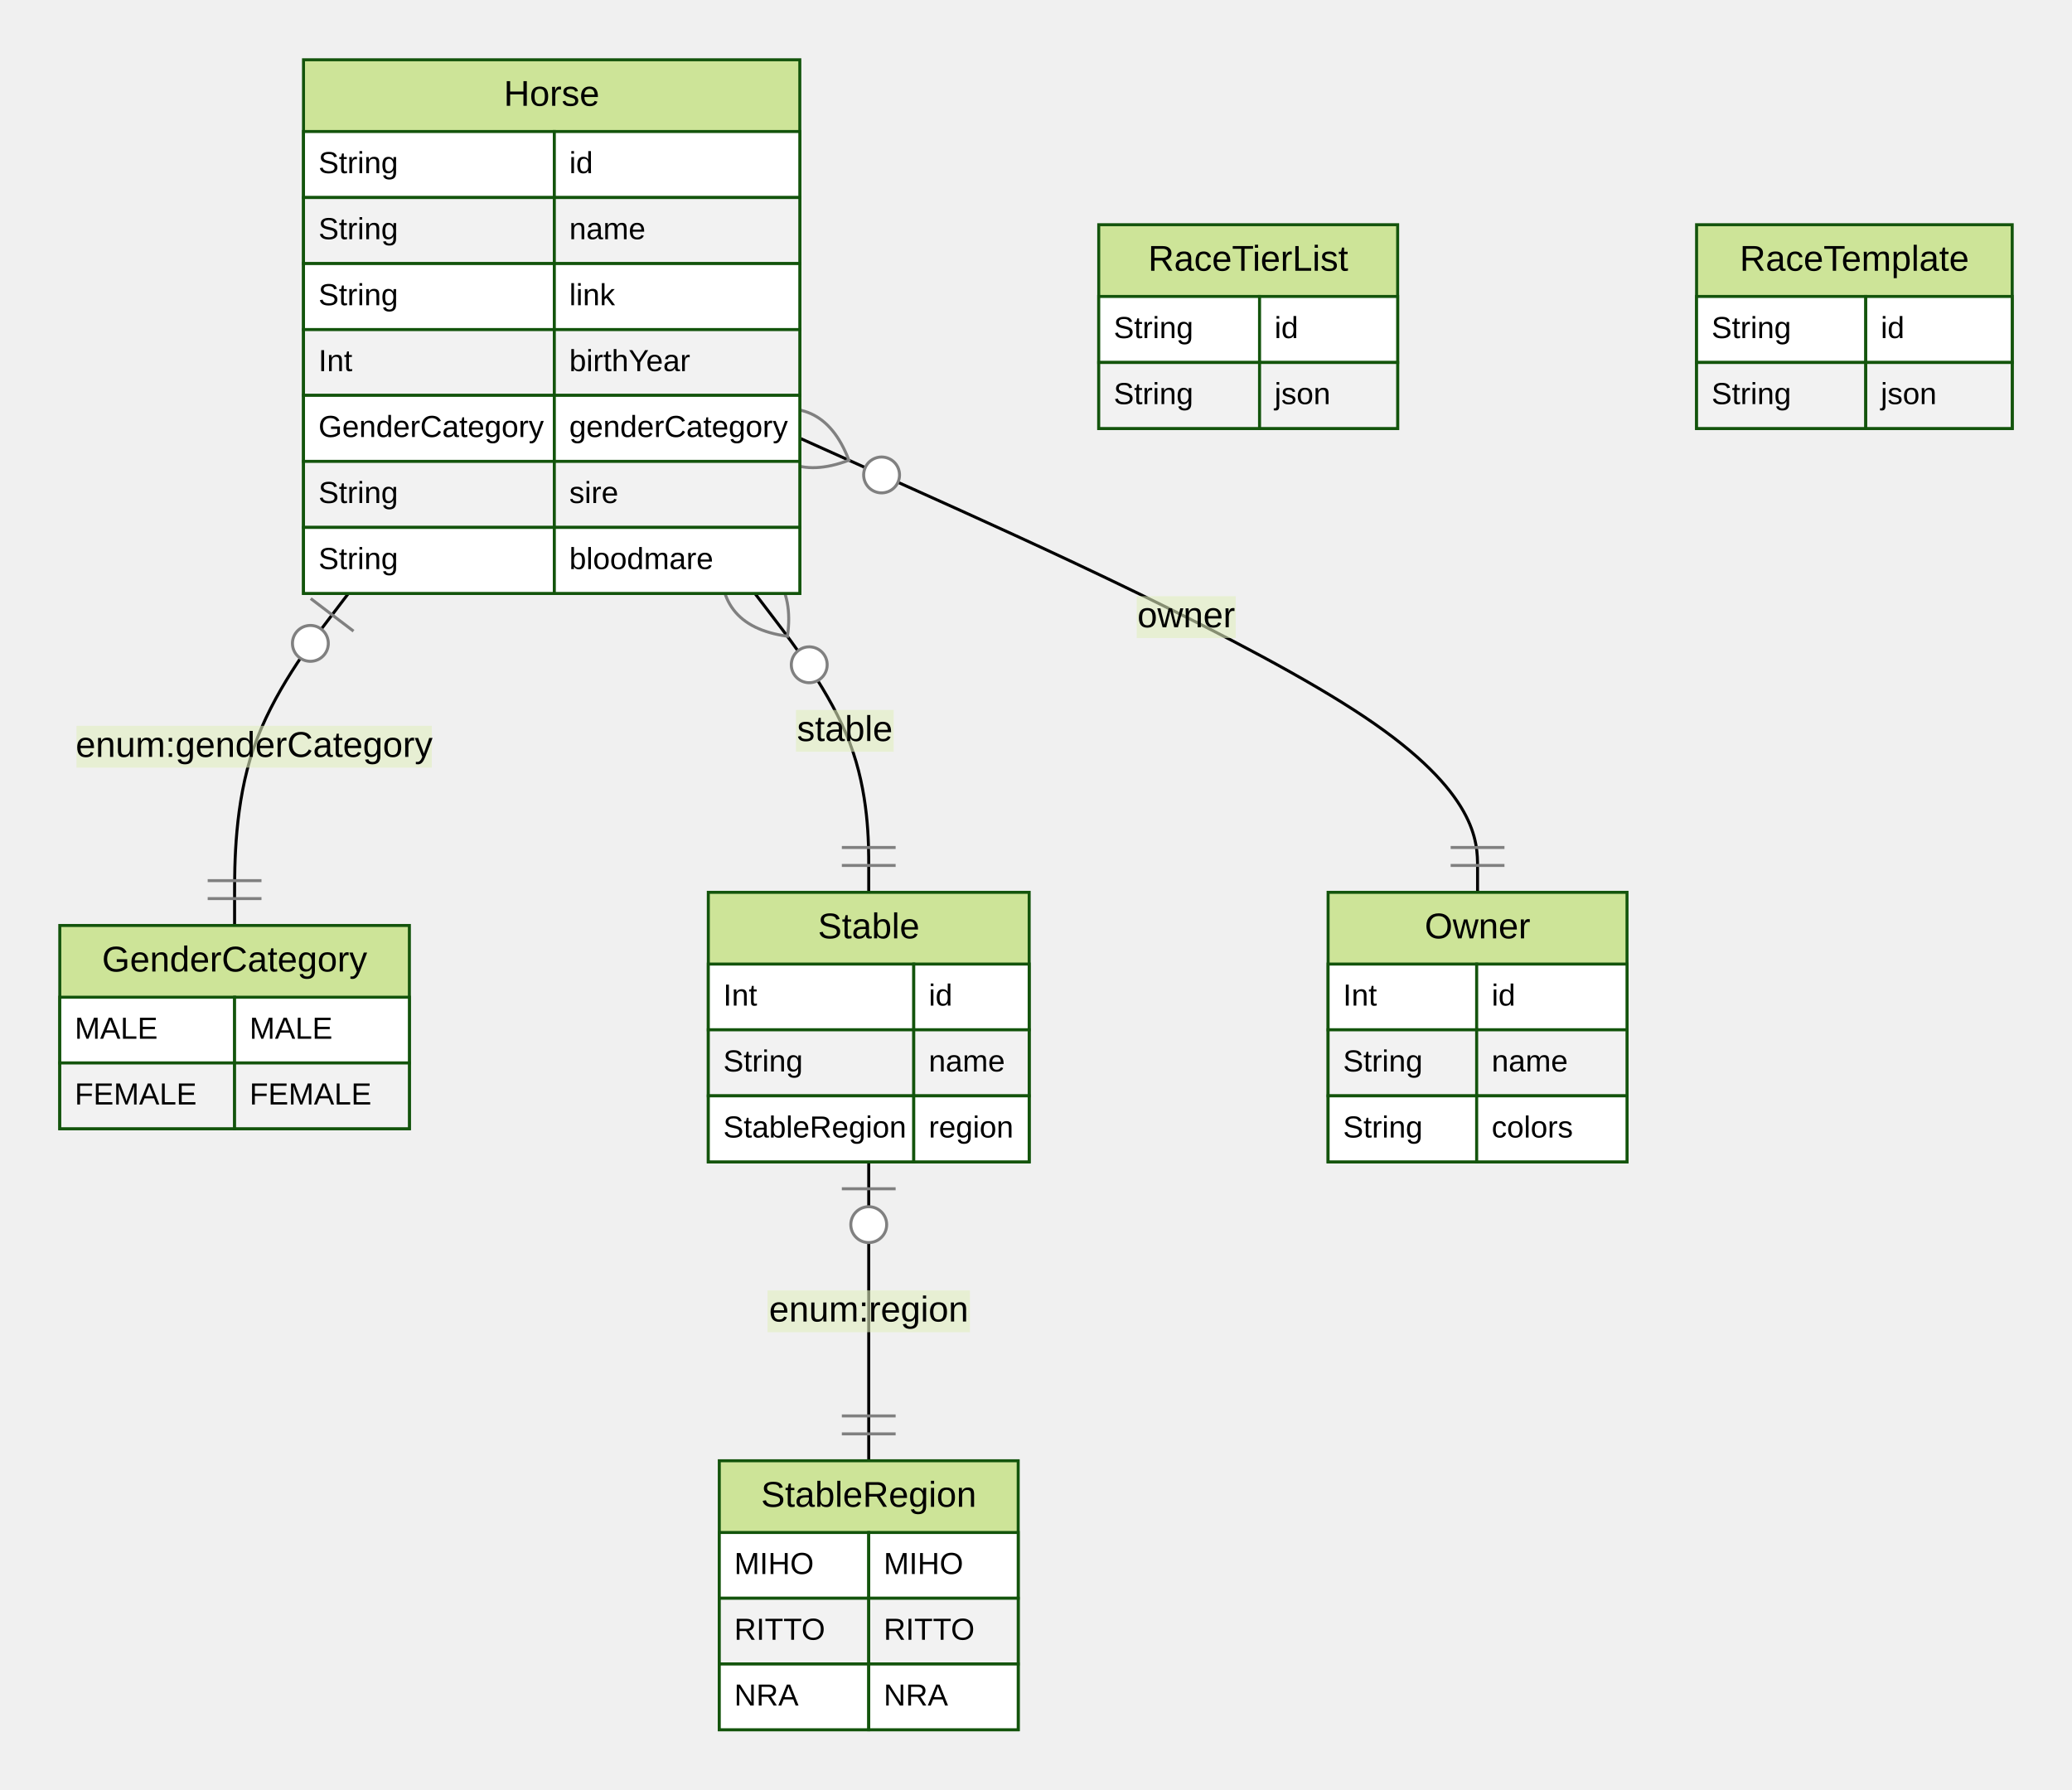
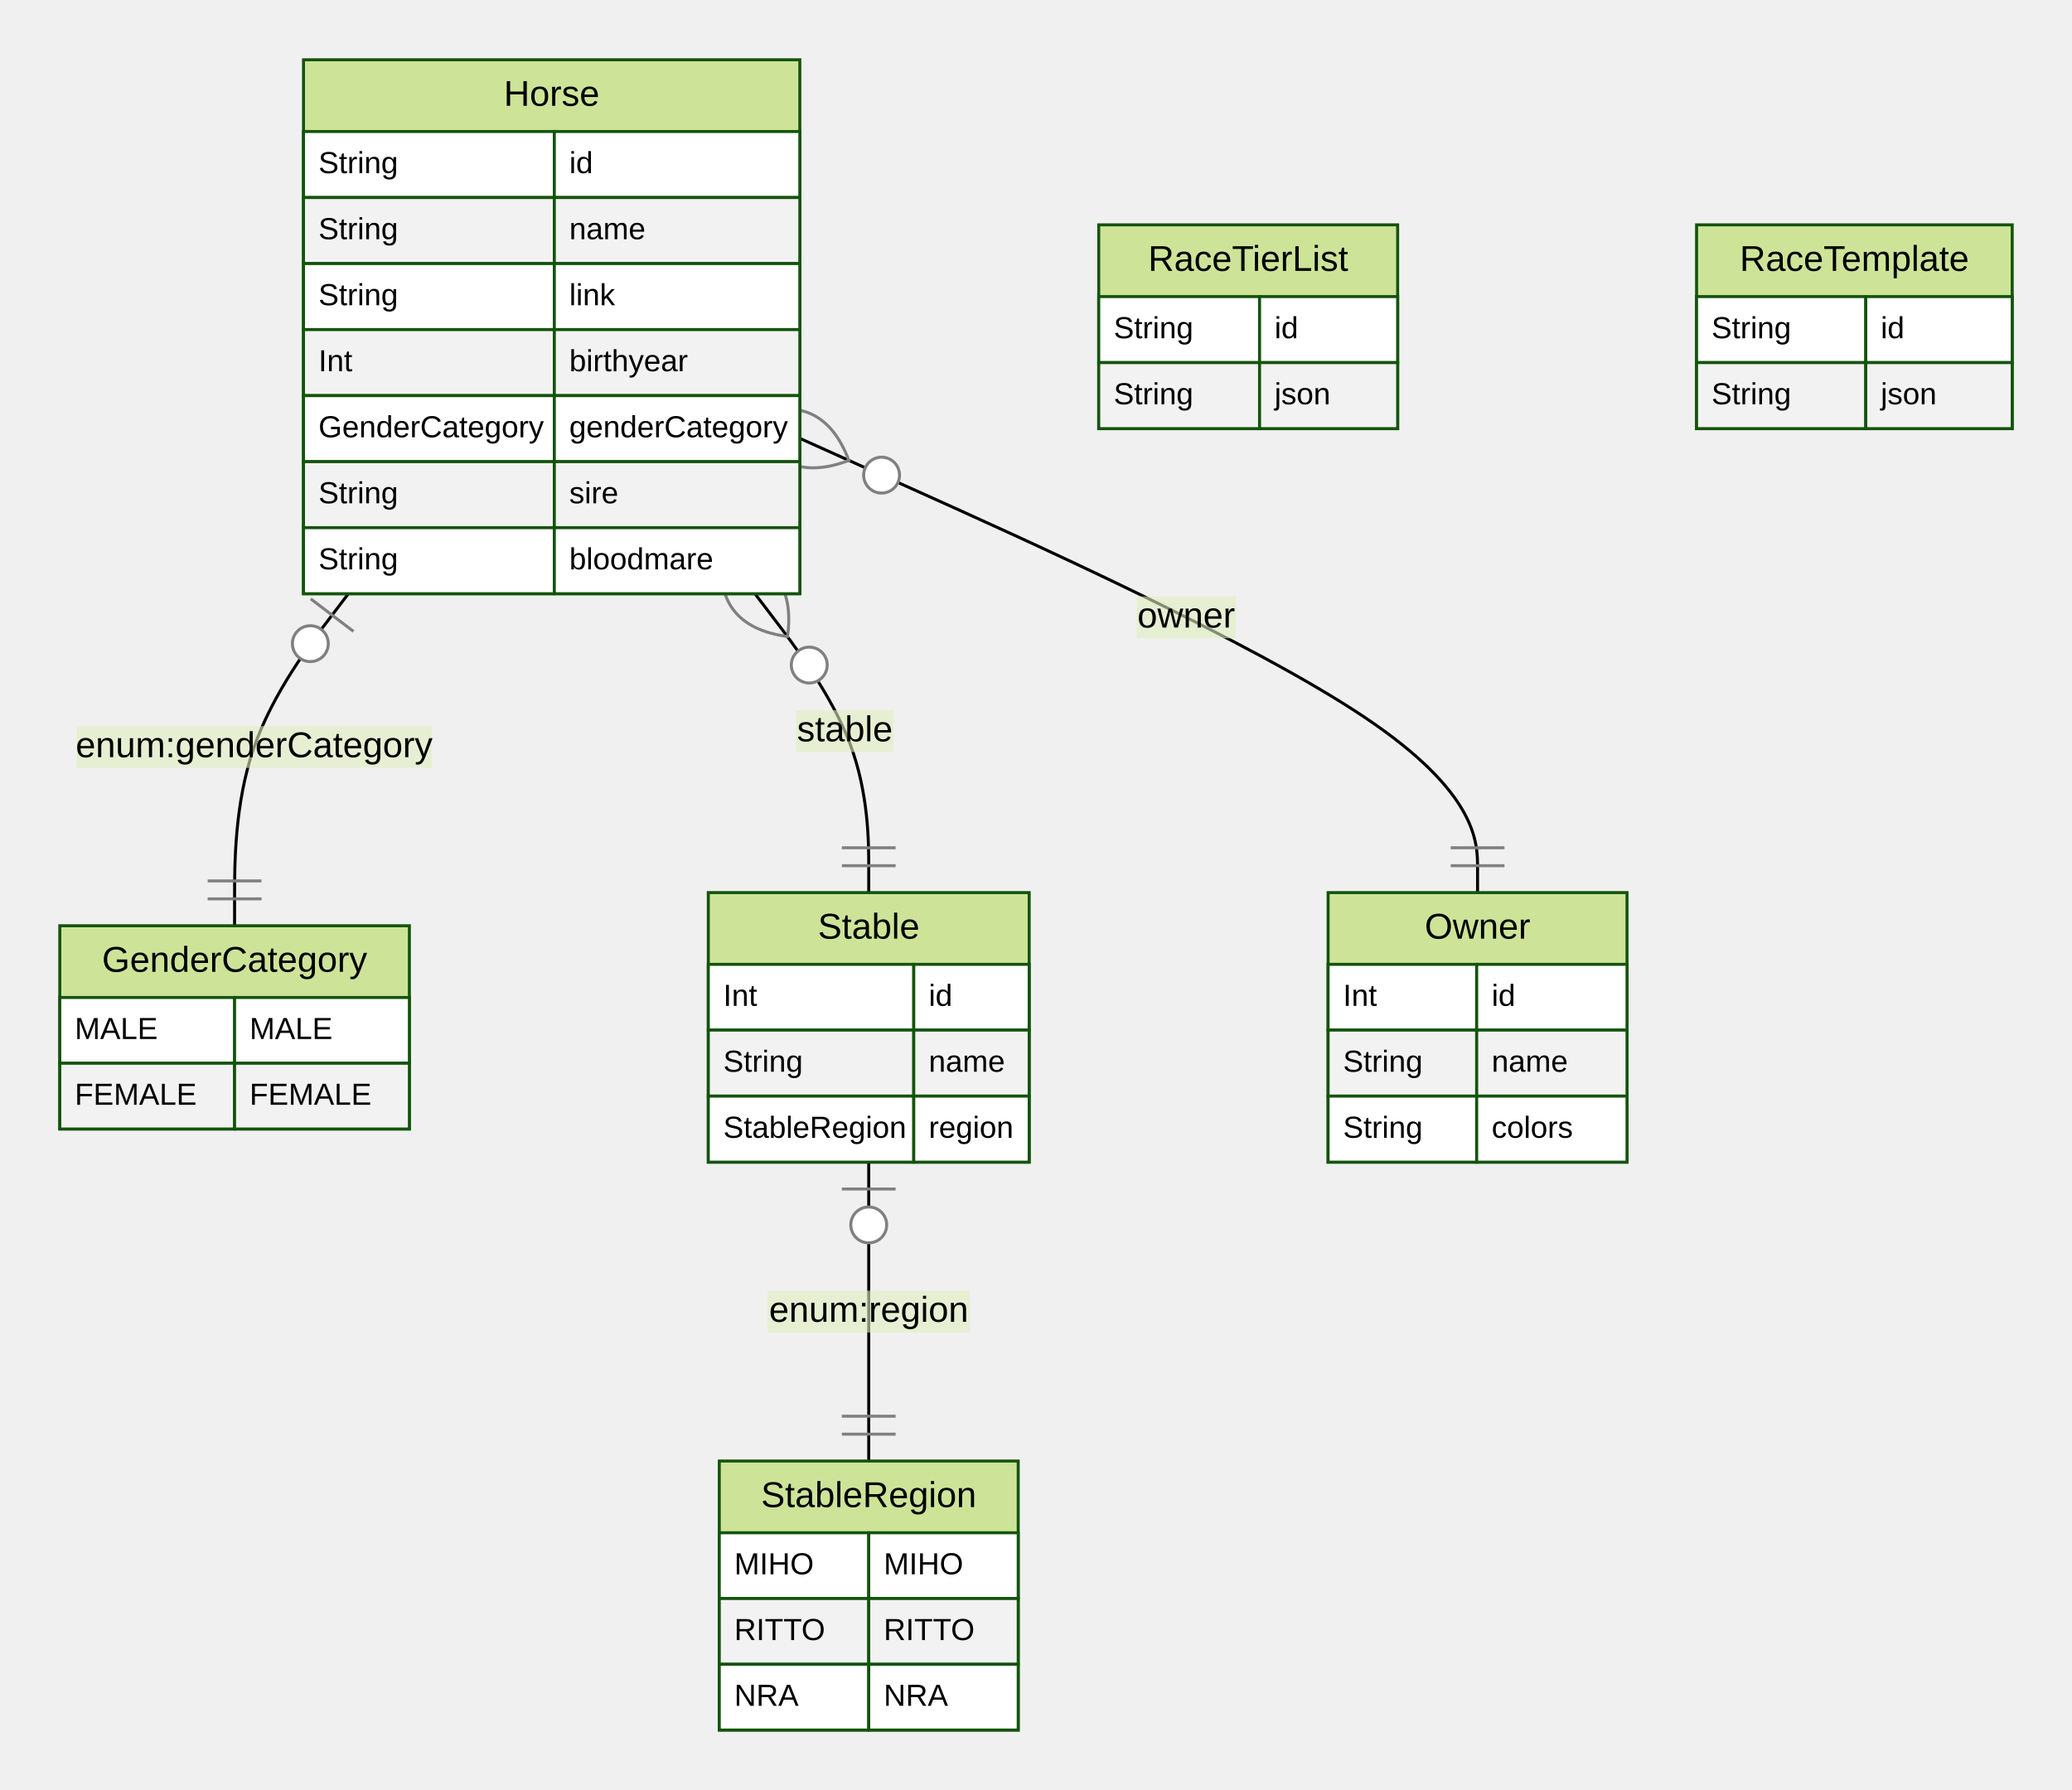
- <svg xmlns="http://www.w3.org/2000/svg" id="mermaid-0" width="100%" height="598.734" style="max-width: 693.16px; background-color: white;" viewBox="0 0 693.16 598.734">
+ <svg xmlns="http://www.w3.org/2000/svg" id="mermaid-0" width="100%" height="598.826" style="max-width: 693.16px; background-color: white;" viewBox="0 0 693.16 598.826">
  <style>#mermaid-0 {font-family:"trebuchet ms",verdana,arial,sans-serif;font-size:16px;fill:#000000;}#mermaid-0 .error-icon{fill:#552222;}#mermaid-0 .error-text{fill:#552222;stroke:#552222;}#mermaid-0 .edge-thickness-normal{stroke-width:2px;}#mermaid-0 .edge-thickness-thick{stroke-width:3.5px;}#mermaid-0 .edge-pattern-solid{stroke-dasharray:0;}#mermaid-0 .edge-pattern-dashed{stroke-dasharray:3;}#mermaid-0 .edge-pattern-dotted{stroke-dasharray:2;}#mermaid-0 .marker{fill:#000000;stroke:#000000;}#mermaid-0 .marker.cross{stroke:#000000;}#mermaid-0 svg{font-family:"trebuchet ms",verdana,arial,sans-serif;font-size:16px;}#mermaid-0 .entityBox{fill:#cde498;stroke:#13540c;}#mermaid-0 .attributeBoxOdd{fill:#ffffff;stroke:#13540c;}#mermaid-0 .attributeBoxEven{fill:#f2f2f2;stroke:#13540c;}#mermaid-0 .relationshipLabelBox{fill:hsl(78.158, 58.462%, 84.51%);opacity:0.7;background-color:hsl(78.158, 58.462%, 84.51%);}#mermaid-0 .relationshipLabelBox rect{opacity:0.5;}#mermaid-0 .relationshipLine{stroke:#000000;}#mermaid-0 :root{--mermaid-font-family:"trebuchet ms",verdana,arial,sans-serif;}</style>
  <g />
  <defs>
    <marker id="ONLY_ONE_START" refX="0" refY="9" markerWidth="18" markerHeight="18" orient="auto">
      <path stroke="gray" fill="none" d="M9,0 L9,18 M15,0 L15,18" />
    </marker>
  </defs>
  <defs>
    <marker id="ONLY_ONE_END" refX="18" refY="9" markerWidth="18" markerHeight="18" orient="auto">
      <path stroke="gray" fill="none" d="M3,0 L3,18 M9,0 L9,18" />
    </marker>
  </defs>
  <defs>
    <marker id="ZERO_OR_ONE_START" refX="0" refY="9" markerWidth="30" markerHeight="18" orient="auto">
      <circle stroke="gray" fill="white" cx="21" cy="9" r="6" />
      <path stroke="gray" fill="none" d="M9,0 L9,18" />
    </marker>
  </defs>
  <defs>
    <marker id="ZERO_OR_ONE_END" refX="30" refY="9" markerWidth="30" markerHeight="18" orient="auto">
      <circle stroke="gray" fill="white" cx="9" cy="9" r="6" />
      <path stroke="gray" fill="none" d="M21,0 L21,18" />
    </marker>
  </defs>
  <defs>
    <marker id="ONE_OR_MORE_START" refX="18" refY="18" markerWidth="45" markerHeight="36" orient="auto">
      <path stroke="gray" fill="none" d="M0,18 Q 18,0 36,18 Q 18,36 0,18 M42,9 L42,27" />
    </marker>
  </defs>
  <defs>
    <marker id="ONE_OR_MORE_END" refX="27" refY="18" markerWidth="45" markerHeight="36" orient="auto">
      <path stroke="gray" fill="none" d="M3,9 L3,27 M9,18 Q27,0 45,18 Q27,36 9,18" />
    </marker>
  </defs>
  <defs>
    <marker id="ZERO_OR_MORE_START" refX="18" refY="18" markerWidth="57" markerHeight="36" orient="auto">
      <circle stroke="gray" fill="white" cx="48" cy="18" r="6" />
      <path stroke="gray" fill="none" d="M0,18 Q18,0 36,18 Q18,36 0,18" />
    </marker>
  </defs>
  <defs>
    <marker id="ZERO_OR_MORE_END" refX="39" refY="18" markerWidth="57" markerHeight="36" orient="auto">
      <circle stroke="gray" fill="white" cx="9" cy="18" r="6" />
      <path stroke="gray" fill="none" d="M21,18 Q39,0 57,18 Q39,36 21,18" />
    </marker>
  </defs>
-   <path class="er relationshipLine" d="M116.557,198.551L110.211,206.884C103.864,215.217,91.17,231.884,84.823,250.399C78.477,268.915,78.477,289.279,78.477,299.461L78.477,309.643" stroke="gray" fill="none" marker-end="url(#ONLY_ONE_END)" marker-start="url(#ZERO_OR_ONE_START)" />
-   <path class="er relationshipLine" d="M267.566,146.603L305.355,163.594C343.143,180.585,418.72,214.568,456.508,239.893C494.297,265.217,494.297,281.884,494.297,290.217L494.297,298.551" stroke="gray" fill="none" marker-end="url(#ONLY_ONE_END)" marker-start="url(#ZERO_OR_MORE_START)" />
-   <path class="er relationshipLine" d="M252.544,198.551L258.891,206.884C265.238,215.217,277.931,231.884,284.278,248.551C290.625,265.217,290.625,281.884,290.625,290.217L290.625,298.551" stroke="gray" fill="none" marker-end="url(#ONLY_ONE_END)" marker-start="url(#ZERO_OR_MORE_START)" />
-   <path class="er relationshipLine" d="M290.625,388.734L290.625,397.068C290.625,405.401,290.625,422.068,290.625,438.734C290.625,455.401,290.625,472.068,290.625,480.401L290.625,488.734" stroke="gray" fill="none" marker-end="url(#ONLY_ONE_END)" marker-start="url(#ZERO_OR_ONE_START)" />
-   <g id="GenderCategory" transform="translate(20,309.6426 )">
+   <path class="er relationshipLine" d="M116.545,198.643L110.2,206.976C103.855,215.309,91.166,231.976,84.821,250.491C78.477,269.007,78.477,289.37,78.477,299.552L78.477,309.734" stroke="gray" fill="none" marker-end="url(#ONLY_ONE_END)" marker-start="url(#ZERO_OR_ONE_START)" />
+   <path class="er relationshipLine" d="M267.566,146.661L305.355,163.658C343.143,180.655,418.72,214.649,456.508,239.979C494.297,265.309,494.297,281.976,494.297,290.309L494.297,298.643" stroke="gray" fill="none" marker-end="url(#ONLY_ONE_END)" marker-start="url(#ZERO_OR_MORE_START)" />
+   <path class="er relationshipLine" d="M252.557,198.643L258.901,206.976C265.246,215.309,277.936,231.976,284.28,248.643C290.625,265.309,290.625,281.976,290.625,290.309L290.625,298.643" stroke="gray" fill="none" marker-end="url(#ONLY_ONE_END)" marker-start="url(#ZERO_OR_MORE_START)" />
+   <path class="er relationshipLine" d="M290.625,388.826L290.625,397.16C290.625,405.493,290.625,422.16,290.625,438.826C290.625,455.493,290.625,472.16,290.625,480.493L290.625,488.826" stroke="gray" fill="none" marker-end="url(#ONLY_ONE_END)" marker-start="url(#ZERO_OR_ONE_START)" />
+   <g id="GenderCategory" transform="translate(20,309.7344 )">
    <rect class="er entityBox" fill="honeydew" fill-opacity="100%" stroke="gray" x="0" y="0" width="116.953" height="68" />
    <text class="er entityLabel" id="entity-GenderCategory" x="0" y="0" dominant-baseline="middle" text-anchor="middle" style="font-family: &quot;trebuchet ms&quot;, verdana, arial, sans-serif;; font-size: 12px" transform="translate(58.47656,12)">GenderCategory</text>
    <rect class="er attributeBoxOdd" fill="honeydew" fill-opacity="100%" stroke="gray" x="0" y="24" width="58.477" height="22" />
    <text class="er entityLabel" id="entity-GenderCategory-attr-1-type" x="0" y="0" dominant-baseline="middle" text-anchor="left" style="font-family: &quot;trebuchet ms&quot;, verdana, arial, sans-serif;; font-size: 10.2px" transform="translate(5,35)">MALE</text>
    <rect class="er attributeBoxOdd" fill="honeydew" fill-opacity="100%" stroke="gray" x="58.477" y="24" width="58.477" height="22" />
    <text class="er entityLabel" id="entity-GenderCategory-attr-1-name" x="0" y="0" dominant-baseline="middle" text-anchor="left" style="font-family: &quot;trebuchet ms&quot;, verdana, arial, sans-serif;; font-size: 10.2px" transform="translate(63.47656,35)">MALE</text>
    <rect class="er attributeBoxEven" fill="honeydew" fill-opacity="100%" stroke="gray" x="0" y="46" width="58.477" height="22" />
    <text class="er entityLabel" id="entity-GenderCategory-attr-2-type" x="0" y="0" dominant-baseline="middle" text-anchor="left" style="font-family: &quot;trebuchet ms&quot;, verdana, arial, sans-serif;; font-size: 10.2px" transform="translate(5,57)">FEMALE</text>
    <rect class="er attributeBoxEven" fill="honeydew" fill-opacity="100%" stroke="gray" x="58.477" y="46" width="58.477" height="22" />
    <text class="er entityLabel" id="entity-GenderCategory-attr-2-name" x="0" y="0" dominant-baseline="middle" text-anchor="left" style="font-family: &quot;trebuchet ms&quot;, verdana, arial, sans-serif;; font-size: 10.2px" transform="translate(63.47656,57)">FEMALE</text>
  </g>
-   <g id="StableRegion" transform="translate(240.625,488.7344 )">
+   <g id="StableRegion" transform="translate(240.625,488.8262 )">
    <rect class="er entityBox" fill="honeydew" fill-opacity="100%" stroke="gray" x="0" y="0" width="100" height="90" />
    <text class="er entityLabel" id="entity-StableRegion" x="0" y="0" dominant-baseline="middle" text-anchor="middle" style="font-family: &quot;trebuchet ms&quot;, verdana, arial, sans-serif;; font-size: 12px" transform="translate(50,12)">StableRegion</text>
    <rect class="er attributeBoxOdd" fill="honeydew" fill-opacity="100%" stroke="gray" x="0" y="24" width="50" height="22" />
    <text class="er entityLabel" id="entity-StableRegion-attr-1-type" x="0" y="0" dominant-baseline="middle" text-anchor="left" style="font-family: &quot;trebuchet ms&quot;, verdana, arial, sans-serif;; font-size: 10.2px" transform="translate(5,35)">MIHO</text>
    <rect class="er attributeBoxOdd" fill="honeydew" fill-opacity="100%" stroke="gray" x="50" y="24" width="50" height="22" />
    <text class="er entityLabel" id="entity-StableRegion-attr-1-name" x="0" y="0" dominant-baseline="middle" text-anchor="left" style="font-family: &quot;trebuchet ms&quot;, verdana, arial, sans-serif;; font-size: 10.2px" transform="translate(55,35)">MIHO</text>
    <rect class="er attributeBoxEven" fill="honeydew" fill-opacity="100%" stroke="gray" x="0" y="46" width="50" height="22" />
    <text class="er entityLabel" id="entity-StableRegion-attr-2-type" x="0" y="0" dominant-baseline="middle" text-anchor="left" style="font-family: &quot;trebuchet ms&quot;, verdana, arial, sans-serif;; font-size: 10.2px" transform="translate(5,57)">RITTO</text>
    <rect class="er attributeBoxEven" fill="honeydew" fill-opacity="100%" stroke="gray" x="50" y="46" width="50" height="22" />
    <text class="er entityLabel" id="entity-StableRegion-attr-2-name" x="0" y="0" dominant-baseline="middle" text-anchor="left" style="font-family: &quot;trebuchet ms&quot;, verdana, arial, sans-serif;; font-size: 10.2px" transform="translate(55,57)">RITTO</text>
    <rect class="er attributeBoxOdd" fill="honeydew" fill-opacity="100%" stroke="gray" x="0" y="68" width="50" height="22" />
    <text class="er entityLabel" id="entity-StableRegion-attr-3-type" x="0" y="0" dominant-baseline="middle" text-anchor="left" style="font-family: &quot;trebuchet ms&quot;, verdana, arial, sans-serif;; font-size: 10.2px" transform="translate(5,79)">NRA</text>
    <rect class="er attributeBoxOdd" fill="honeydew" fill-opacity="100%" stroke="gray" x="50" y="68" width="50" height="22" />
    <text class="er entityLabel" id="entity-StableRegion-attr-3-name" x="0" y="0" dominant-baseline="middle" text-anchor="left" style="font-family: &quot;trebuchet ms&quot;, verdana, arial, sans-serif;; font-size: 10.2px" transform="translate(55,79)">NRA</text>
  </g>
  <g id="Horse" transform="translate(101.5352,20 )">
-     <rect class="er entityBox" fill="honeydew" fill-opacity="100%" stroke="gray" x="0" y="0" width="166.031" height="178.551" />
+     <rect class="er entityBox" fill="honeydew" fill-opacity="100%" stroke="gray" x="0" y="0" width="166.031" height="178.643" />
    <text class="er entityLabel" id="entity-Horse" x="0" y="0" dominant-baseline="middle" text-anchor="middle" style="font-family: &quot;trebuchet ms&quot;, verdana, arial, sans-serif;; font-size: 12px" transform="translate(83.01562,12)">Horse</text>
    <rect class="er attributeBoxOdd" fill="honeydew" fill-opacity="100%" stroke="gray" x="0" y="24" width="83.906" height="22.092" />
    <text class="er entityLabel" id="entity-Horse-attr-1-type" x="0" y="0" dominant-baseline="middle" text-anchor="left" style="font-family: &quot;trebuchet ms&quot;, verdana, arial, sans-serif;; font-size: 10.2px" transform="translate(5,35.0459)">String</text>
    <rect class="er attributeBoxOdd" fill="honeydew" fill-opacity="100%" stroke="gray" x="83.906" y="24" width="82.125" height="22.092" />
    <text class="er entityLabel" id="entity-Horse-attr-1-name" x="0" y="0" dominant-baseline="middle" text-anchor="left" style="font-family: &quot;trebuchet ms&quot;, verdana, arial, sans-serif;; font-size: 10.2px" transform="translate(88.90625,35.0459)">id</text>
    <rect class="er attributeBoxEven" fill="honeydew" fill-opacity="100%" stroke="gray" x="0" y="46.092" width="83.906" height="22.092" />
    <text class="er entityLabel" id="entity-Horse-attr-2-type" x="0" y="0" dominant-baseline="middle" text-anchor="left" style="font-family: &quot;trebuchet ms&quot;, verdana, arial, sans-serif;; font-size: 10.2px" transform="translate(5,57.1377)">String</text>
    <rect class="er attributeBoxEven" fill="honeydew" fill-opacity="100%" stroke="gray" x="83.906" y="46.092" width="82.125" height="22.092" />
    <text class="er entityLabel" id="entity-Horse-attr-2-name" x="0" y="0" dominant-baseline="middle" text-anchor="left" style="font-family: &quot;trebuchet ms&quot;, verdana, arial, sans-serif;; font-size: 10.2px" transform="translate(88.90625,57.1377)">name</text>
    <rect class="er attributeBoxOdd" fill="honeydew" fill-opacity="100%" stroke="gray" x="0" y="68.184" width="83.906" height="22.092" />
    <text class="er entityLabel" id="entity-Horse-attr-3-type" x="0" y="0" dominant-baseline="middle" text-anchor="left" style="font-family: &quot;trebuchet ms&quot;, verdana, arial, sans-serif;; font-size: 10.2px" transform="translate(5,79.22949)">String</text>
    <rect class="er attributeBoxOdd" fill="honeydew" fill-opacity="100%" stroke="gray" x="83.906" y="68.184" width="82.125" height="22.092" />
    <text class="er entityLabel" id="entity-Horse-attr-3-name" x="0" y="0" dominant-baseline="middle" text-anchor="left" style="font-family: &quot;trebuchet ms&quot;, verdana, arial, sans-serif;; font-size: 10.2px" transform="translate(88.90625,79.22949)">link</text>
-     <rect class="er attributeBoxEven" fill="honeydew" fill-opacity="100%" stroke="gray" x="0" y="90.275" width="83.906" height="22" />
-     <text class="er entityLabel" id="entity-Horse-attr-4-type" x="0" y="0" dominant-baseline="middle" text-anchor="left" style="font-family: &quot;trebuchet ms&quot;, verdana, arial, sans-serif;; font-size: 10.2px" transform="translate(5,101.2754)">Int</text>
-     <rect class="er attributeBoxEven" fill="honeydew" fill-opacity="100%" stroke="gray" x="83.906" y="90.275" width="82.125" height="22" />
-     <text class="er entityLabel" id="entity-Horse-attr-4-name" x="0" y="0" dominant-baseline="middle" text-anchor="left" style="font-family: &quot;trebuchet ms&quot;, verdana, arial, sans-serif;; font-size: 10.2px" transform="translate(88.90625,101.2754)">birthYear</text>
-     <rect class="er attributeBoxOdd" fill="honeydew" fill-opacity="100%" stroke="gray" x="0" y="112.275" width="83.906" height="22.092" />
-     <text class="er entityLabel" id="entity-Horse-attr-5-type" x="0" y="0" dominant-baseline="middle" text-anchor="left" style="font-family: &quot;trebuchet ms&quot;, verdana, arial, sans-serif;; font-size: 10.2px" transform="translate(5,123.3213)">GenderCategory</text>
-     <rect class="er attributeBoxOdd" fill="honeydew" fill-opacity="100%" stroke="gray" x="83.906" y="112.275" width="82.125" height="22.092" />
-     <text class="er entityLabel" id="entity-Horse-attr-5-name" x="0" y="0" dominant-baseline="middle" text-anchor="left" style="font-family: &quot;trebuchet ms&quot;, verdana, arial, sans-serif;; font-size: 10.2px" transform="translate(88.90625,123.3213)">genderCategory</text>
-     <rect class="er attributeBoxEven" fill="honeydew" fill-opacity="100%" stroke="gray" x="0" y="134.367" width="83.906" height="22.092" />
-     <text class="er entityLabel" id="entity-Horse-attr-6-type" x="0" y="0" dominant-baseline="middle" text-anchor="left" style="font-family: &quot;trebuchet ms&quot;, verdana, arial, sans-serif;; font-size: 10.2px" transform="translate(5,145.4131)">String</text>
-     <rect class="er attributeBoxEven" fill="honeydew" fill-opacity="100%" stroke="gray" x="83.906" y="134.367" width="82.125" height="22.092" />
-     <text class="er entityLabel" id="entity-Horse-attr-6-name" x="0" y="0" dominant-baseline="middle" text-anchor="left" style="font-family: &quot;trebuchet ms&quot;, verdana, arial, sans-serif;; font-size: 10.2px" transform="translate(88.90625,145.4131)">sire</text>
-     <rect class="er attributeBoxOdd" fill="honeydew" fill-opacity="100%" stroke="gray" x="0" y="156.459" width="83.906" height="22.092" />
-     <text class="er entityLabel" id="entity-Horse-attr-7-type" x="0" y="0" dominant-baseline="middle" text-anchor="left" style="font-family: &quot;trebuchet ms&quot;, verdana, arial, sans-serif;; font-size: 10.2px" transform="translate(5,167.5049)">String</text>
-     <rect class="er attributeBoxOdd" fill="honeydew" fill-opacity="100%" stroke="gray" x="83.906" y="156.459" width="82.125" height="22.092" />
-     <text class="er entityLabel" id="entity-Horse-attr-7-name" x="0" y="0" dominant-baseline="middle" text-anchor="left" style="font-family: &quot;trebuchet ms&quot;, verdana, arial, sans-serif;; font-size: 10.2px" transform="translate(88.90625,167.5049)">bloodmare</text>
+     <rect class="er attributeBoxEven" fill="honeydew" fill-opacity="100%" stroke="gray" x="0" y="90.275" width="83.906" height="22.092" />
+     <text class="er entityLabel" id="entity-Horse-attr-4-type" x="0" y="0" dominant-baseline="middle" text-anchor="left" style="font-family: &quot;trebuchet ms&quot;, verdana, arial, sans-serif;; font-size: 10.2px" transform="translate(5,101.3213)">Int</text>
+     <rect class="er attributeBoxEven" fill="honeydew" fill-opacity="100%" stroke="gray" x="83.906" y="90.275" width="82.125" height="22.092" />
+     <text class="er entityLabel" id="entity-Horse-attr-4-name" x="0" y="0" dominant-baseline="middle" text-anchor="left" style="font-family: &quot;trebuchet ms&quot;, verdana, arial, sans-serif;; font-size: 10.2px" transform="translate(88.90625,101.3213)">birthyear</text>
+     <rect class="er attributeBoxOdd" fill="honeydew" fill-opacity="100%" stroke="gray" x="0" y="112.367" width="83.906" height="22.092" />
+     <text class="er entityLabel" id="entity-Horse-attr-5-type" x="0" y="0" dominant-baseline="middle" text-anchor="left" style="font-family: &quot;trebuchet ms&quot;, verdana, arial, sans-serif;; font-size: 10.2px" transform="translate(5,123.4131)">GenderCategory</text>
+     <rect class="er attributeBoxOdd" fill="honeydew" fill-opacity="100%" stroke="gray" x="83.906" y="112.367" width="82.125" height="22.092" />
+     <text class="er entityLabel" id="entity-Horse-attr-5-name" x="0" y="0" dominant-baseline="middle" text-anchor="left" style="font-family: &quot;trebuchet ms&quot;, verdana, arial, sans-serif;; font-size: 10.2px" transform="translate(88.90625,123.4131)">genderCategory</text>
+     <rect class="er attributeBoxEven" fill="honeydew" fill-opacity="100%" stroke="gray" x="0" y="134.459" width="83.906" height="22.092" />
+     <text class="er entityLabel" id="entity-Horse-attr-6-type" x="0" y="0" dominant-baseline="middle" text-anchor="left" style="font-family: &quot;trebuchet ms&quot;, verdana, arial, sans-serif;; font-size: 10.2px" transform="translate(5,145.5049)">String</text>
+     <rect class="er attributeBoxEven" fill="honeydew" fill-opacity="100%" stroke="gray" x="83.906" y="134.459" width="82.125" height="22.092" />
+     <text class="er entityLabel" id="entity-Horse-attr-6-name" x="0" y="0" dominant-baseline="middle" text-anchor="left" style="font-family: &quot;trebuchet ms&quot;, verdana, arial, sans-serif;; font-size: 10.2px" transform="translate(88.90625,145.5049)">sire</text>
+     <rect class="er attributeBoxOdd" fill="honeydew" fill-opacity="100%" stroke="gray" x="0" y="156.551" width="83.906" height="22.092" />
+     <text class="er entityLabel" id="entity-Horse-attr-7-type" x="0" y="0" dominant-baseline="middle" text-anchor="left" style="font-family: &quot;trebuchet ms&quot;, verdana, arial, sans-serif;; font-size: 10.2px" transform="translate(5,167.5967)">String</text>
+     <rect class="er attributeBoxOdd" fill="honeydew" fill-opacity="100%" stroke="gray" x="83.906" y="156.551" width="82.125" height="22.092" />
+     <text class="er entityLabel" id="entity-Horse-attr-7-name" x="0" y="0" dominant-baseline="middle" text-anchor="left" style="font-family: &quot;trebuchet ms&quot;, verdana, arial, sans-serif;; font-size: 10.2px" transform="translate(88.90625,167.5967)">bloodmare</text>
  </g>
-   <g id="Stable" transform="translate(236.9531,298.5508 )">
+   <g id="Stable" transform="translate(236.9531,298.6426 )">
    <rect class="er entityBox" fill="honeydew" fill-opacity="100%" stroke="gray" x="0" y="0" width="107.344" height="90.184" />
    <text class="er entityLabel" id="entity-Stable" x="0" y="0" dominant-baseline="middle" text-anchor="middle" style="font-family: &quot;trebuchet ms&quot;, verdana, arial, sans-serif;; font-size: 12px" transform="translate(53.67188,12)">Stable</text>
    <rect class="er attributeBoxOdd" fill="honeydew" fill-opacity="100%" stroke="gray" x="0" y="24" width="68.734" height="22" />
    <text class="er entityLabel" id="entity-Stable-attr-1-type" x="0" y="0" dominant-baseline="middle" text-anchor="left" style="font-family: &quot;trebuchet ms&quot;, verdana, arial, sans-serif;; font-size: 10.2px" transform="translate(5,35)">Int</text>
    <rect class="er attributeBoxOdd" fill="honeydew" fill-opacity="100%" stroke="gray" x="68.734" y="24" width="38.609" height="22" />
    <text class="er entityLabel" id="entity-Stable-attr-1-name" x="0" y="0" dominant-baseline="middle" text-anchor="left" style="font-family: &quot;trebuchet ms&quot;, verdana, arial, sans-serif;; font-size: 10.2px" transform="translate(73.73438,35)">id</text>
    <rect class="er attributeBoxEven" fill="honeydew" fill-opacity="100%" stroke="gray" x="0" y="46" width="68.734" height="22.092" />
    <text class="er entityLabel" id="entity-Stable-attr-2-type" x="0" y="0" dominant-baseline="middle" text-anchor="left" style="font-family: &quot;trebuchet ms&quot;, verdana, arial, sans-serif;; font-size: 10.2px" transform="translate(5,57.0459)">String</text>
    <rect class="er attributeBoxEven" fill="honeydew" fill-opacity="100%" stroke="gray" x="68.734" y="46" width="38.609" height="22.092" />
    <text class="er entityLabel" id="entity-Stable-attr-2-name" x="0" y="0" dominant-baseline="middle" text-anchor="left" style="font-family: &quot;trebuchet ms&quot;, verdana, arial, sans-serif;; font-size: 10.2px" transform="translate(73.73438,57.0459)">name</text>
    <rect class="er attributeBoxOdd" fill="honeydew" fill-opacity="100%" stroke="gray" x="0" y="68.092" width="68.734" height="22.092" />
    <text class="er entityLabel" id="entity-Stable-attr-3-type" x="0" y="0" dominant-baseline="middle" text-anchor="left" style="font-family: &quot;trebuchet ms&quot;, verdana, arial, sans-serif;; font-size: 10.2px" transform="translate(5,79.1377)">StableRegion</text>
    <rect class="er attributeBoxOdd" fill="honeydew" fill-opacity="100%" stroke="gray" x="68.734" y="68.092" width="38.609" height="22.092" />
    <text class="er entityLabel" id="entity-Stable-attr-3-name" x="0" y="0" dominant-baseline="middle" text-anchor="left" style="font-family: &quot;trebuchet ms&quot;, verdana, arial, sans-serif;; font-size: 10.2px" transform="translate(73.73438,79.1377)">region</text>
  </g>
-   <g id="Owner" transform="translate(444.2969,298.5508 )">
+   <g id="Owner" transform="translate(444.2969,298.6426 )">
    <rect class="er entityBox" fill="honeydew" fill-opacity="100%" stroke="gray" x="0" y="0" width="100" height="90.184" />
    <text class="er entityLabel" id="entity-Owner" x="0" y="0" dominant-baseline="middle" text-anchor="middle" style="font-family: &quot;trebuchet ms&quot;, verdana, arial, sans-serif;; font-size: 12px" transform="translate(50,12)">Owner</text>
    <rect class="er attributeBoxOdd" fill="honeydew" fill-opacity="100%" stroke="gray" x="0" y="24" width="49.711" height="22" />
    <text class="er entityLabel" id="entity-Owner-attr-1-type" x="0" y="0" dominant-baseline="middle" text-anchor="left" style="font-family: &quot;trebuchet ms&quot;, verdana, arial, sans-serif;; font-size: 10.2px" transform="translate(5,35)">Int</text>
    <rect class="er attributeBoxOdd" fill="honeydew" fill-opacity="100%" stroke="gray" x="49.711" y="24" width="50.289" height="22" />
    <text class="er entityLabel" id="entity-Owner-attr-1-name" x="0" y="0" dominant-baseline="middle" text-anchor="left" style="font-family: &quot;trebuchet ms&quot;, verdana, arial, sans-serif;; font-size: 10.2px" transform="translate(54.71094,35)">id</text>
    <rect class="er attributeBoxEven" fill="honeydew" fill-opacity="100%" stroke="gray" x="0" y="46" width="49.711" height="22.092" />
    <text class="er entityLabel" id="entity-Owner-attr-2-type" x="0" y="0" dominant-baseline="middle" text-anchor="left" style="font-family: &quot;trebuchet ms&quot;, verdana, arial, sans-serif;; font-size: 10.2px" transform="translate(5,57.0459)">String</text>
    <rect class="er attributeBoxEven" fill="honeydew" fill-opacity="100%" stroke="gray" x="49.711" y="46" width="50.289" height="22.092" />
    <text class="er entityLabel" id="entity-Owner-attr-2-name" x="0" y="0" dominant-baseline="middle" text-anchor="left" style="font-family: &quot;trebuchet ms&quot;, verdana, arial, sans-serif;; font-size: 10.2px" transform="translate(54.71094,57.0459)">name</text>
    <rect class="er attributeBoxOdd" fill="honeydew" fill-opacity="100%" stroke="gray" x="0" y="68.092" width="49.711" height="22.092" />
    <text class="er entityLabel" id="entity-Owner-attr-3-type" x="0" y="0" dominant-baseline="middle" text-anchor="left" style="font-family: &quot;trebuchet ms&quot;, verdana, arial, sans-serif;; font-size: 10.2px" transform="translate(5,79.1377)">String</text>
    <rect class="er attributeBoxOdd" fill="honeydew" fill-opacity="100%" stroke="gray" x="49.711" y="68.092" width="50.289" height="22.092" />
    <text class="er entityLabel" id="entity-Owner-attr-3-name" x="0" y="0" dominant-baseline="middle" text-anchor="left" style="font-family: &quot;trebuchet ms&quot;, verdana, arial, sans-serif;; font-size: 10.2px" transform="translate(54.71094,79.1377)">colors</text>
  </g>
-   <g id="RaceTierList" transform="translate(367.5664,75.18359 )">
+   <g id="RaceTierList" transform="translate(367.5664,75.22949 )">
    <rect class="er entityBox" fill="honeydew" fill-opacity="100%" stroke="gray" x="0" y="0" width="100" height="68.184" />
    <text class="er entityLabel" id="entity-RaceTierList" x="0" y="0" dominant-baseline="middle" text-anchor="middle" style="font-family: &quot;trebuchet ms&quot;, verdana, arial, sans-serif;; font-size: 12px" transform="translate(50,12)">RaceTierList</text>
    <rect class="er attributeBoxOdd" fill="honeydew" fill-opacity="100%" stroke="gray" x="0" y="24" width="53.805" height="22.092" />
    <text class="er entityLabel" id="entity-RaceTierList-attr-1-type" x="0" y="0" dominant-baseline="middle" text-anchor="left" style="font-family: &quot;trebuchet ms&quot;, verdana, arial, sans-serif;; font-size: 10.2px" transform="translate(5,35.0459)">String</text>
    <rect class="er attributeBoxOdd" fill="honeydew" fill-opacity="100%" stroke="gray" x="53.805" y="24" width="46.195" height="22.092" />
    <text class="er entityLabel" id="entity-RaceTierList-attr-1-name" x="0" y="0" dominant-baseline="middle" text-anchor="left" style="font-family: &quot;trebuchet ms&quot;, verdana, arial, sans-serif;; font-size: 10.2px" transform="translate(58.80469,35.0459)">id</text>
    <rect class="er attributeBoxEven" fill="honeydew" fill-opacity="100%" stroke="gray" x="0" y="46.092" width="53.805" height="22.092" />
    <text class="er entityLabel" id="entity-RaceTierList-attr-2-type" x="0" y="0" dominant-baseline="middle" text-anchor="left" style="font-family: &quot;trebuchet ms&quot;, verdana, arial, sans-serif;; font-size: 10.2px" transform="translate(5,57.1377)">String</text>
    <rect class="er attributeBoxEven" fill="honeydew" fill-opacity="100%" stroke="gray" x="53.805" y="46.092" width="46.195" height="22.092" />
    <text class="er entityLabel" id="entity-RaceTierList-attr-2-name" x="0" y="0" dominant-baseline="middle" text-anchor="left" style="font-family: &quot;trebuchet ms&quot;, verdana, arial, sans-serif;; font-size: 10.2px" transform="translate(58.80469,57.1377)">json</text>
  </g>
-   <g id="RaceTemplate" transform="translate(567.5664,75.18359 )">
+   <g id="RaceTemplate" transform="translate(567.5664,75.22949 )">
    <rect class="er entityBox" fill="honeydew" fill-opacity="100%" stroke="gray" x="0" y="0" width="105.594" height="68.184" />
    <text class="er entityLabel" id="entity-RaceTemplate" x="0" y="0" dominant-baseline="middle" text-anchor="middle" style="font-family: &quot;trebuchet ms&quot;, verdana, arial, sans-serif;; font-size: 12px" transform="translate(52.79688,12)">RaceTemplate</text>
    <rect class="er attributeBoxOdd" fill="honeydew" fill-opacity="100%" stroke="gray" x="0" y="24" width="56.602" height="22.092" />
    <text class="er entityLabel" id="entity-RaceTemplate-attr-1-type" x="0" y="0" dominant-baseline="middle" text-anchor="left" style="font-family: &quot;trebuchet ms&quot;, verdana, arial, sans-serif;; font-size: 10.2px" transform="translate(5,35.0459)">String</text>
    <rect class="er attributeBoxOdd" fill="honeydew" fill-opacity="100%" stroke="gray" x="56.602" y="24" width="48.992" height="22.092" />
    <text class="er entityLabel" id="entity-RaceTemplate-attr-1-name" x="0" y="0" dominant-baseline="middle" text-anchor="left" style="font-family: &quot;trebuchet ms&quot;, verdana, arial, sans-serif;; font-size: 10.2px" transform="translate(61.60156,35.0459)">id</text>
    <rect class="er attributeBoxEven" fill="honeydew" fill-opacity="100%" stroke="gray" x="0" y="46.092" width="56.602" height="22.092" />
    <text class="er entityLabel" id="entity-RaceTemplate-attr-2-type" x="0" y="0" dominant-baseline="middle" text-anchor="left" style="font-family: &quot;trebuchet ms&quot;, verdana, arial, sans-serif;; font-size: 10.2px" transform="translate(5,57.1377)">String</text>
    <rect class="er attributeBoxEven" fill="honeydew" fill-opacity="100%" stroke="gray" x="56.602" y="46.092" width="48.992" height="22.092" />
    <text class="er entityLabel" id="entity-RaceTemplate-attr-2-name" x="0" y="0" dominant-baseline="middle" text-anchor="left" style="font-family: &quot;trebuchet ms&quot;, verdana, arial, sans-serif;; font-size: 10.2px" transform="translate(61.60156,57.1377)">json</text>
  </g>
-   <rect class="er relationshipLabelBox" x="25.581" y="242.837" width="118.875" height="14" fill="white" fill-opacity="85%" />
-   <text class="er relationshipLabel" id="rel1" x="85.019" y="249.837" text-anchor="middle" dominant-baseline="middle" style="font-family: &quot;trebuchet ms&quot;, verdana, arial, sans-serif;; font-size: 12px">enum:genderCategory</text>
-   <rect class="er relationshipLabelBox" x="380.266" y="199.474" width="33.141" height="14" fill="white" fill-opacity="85%" />
-   <text class="er relationshipLabel" id="rel2" x="396.837" y="206.474" text-anchor="middle" dominant-baseline="middle" style="font-family: &quot;trebuchet ms&quot;, verdana, arial, sans-serif;; font-size: 12px">owner</text>
-   <rect class="er relationshipLabelBox" x="266.275" y="237.526" width="32.703" height="14" fill="white" fill-opacity="85%" />
-   <text class="er relationshipLabel" id="rel3" x="282.627" y="244.526" text-anchor="middle" dominant-baseline="middle" style="font-family: &quot;trebuchet ms&quot;, verdana, arial, sans-serif;; font-size: 12px">stable</text>
-   <rect class="er relationshipLabelBox" x="256.781" y="431.734" width="67.688" height="14" fill="white" fill-opacity="85%" />
-   <text class="er relationshipLabel" id="rel4" x="290.625" y="438.734" text-anchor="middle" dominant-baseline="middle" style="font-family: &quot;trebuchet ms&quot;, verdana, arial, sans-serif;; font-size: 12px">enum:region</text>
+   <rect class="er relationshipLabelBox" x="25.578" y="242.931" width="118.875" height="14" fill="white" fill-opacity="85%" />
+   <text class="er relationshipLabel" id="rel1" x="85.016" y="249.931" text-anchor="middle" dominant-baseline="middle" style="font-family: &quot;trebuchet ms&quot;, verdana, arial, sans-serif;; font-size: 12px">enum:genderCategory</text>
+   <rect class="er relationshipLabelBox" x="380.266" y="199.552" width="33.141" height="14" fill="white" fill-opacity="85%" />
+   <text class="er relationshipLabel" id="rel2" x="396.837" y="206.552" text-anchor="middle" dominant-baseline="middle" style="font-family: &quot;trebuchet ms&quot;, verdana, arial, sans-serif;; font-size: 12px">owner</text>
+   <rect class="er relationshipLabelBox" x="266.279" y="237.62" width="32.703" height="14" fill="white" fill-opacity="85%" />
+   <text class="er relationshipLabel" id="rel3" x="282.63" y="244.62" text-anchor="middle" dominant-baseline="middle" style="font-family: &quot;trebuchet ms&quot;, verdana, arial, sans-serif;; font-size: 12px">stable</text>
+   <rect class="er relationshipLabelBox" x="256.781" y="431.826" width="67.688" height="14" fill="white" fill-opacity="85%" />
+   <text class="er relationshipLabel" id="rel4" x="290.625" y="438.826" text-anchor="middle" dominant-baseline="middle" style="font-family: &quot;trebuchet ms&quot;, verdana, arial, sans-serif;; font-size: 12px">enum:region</text>
</svg>
